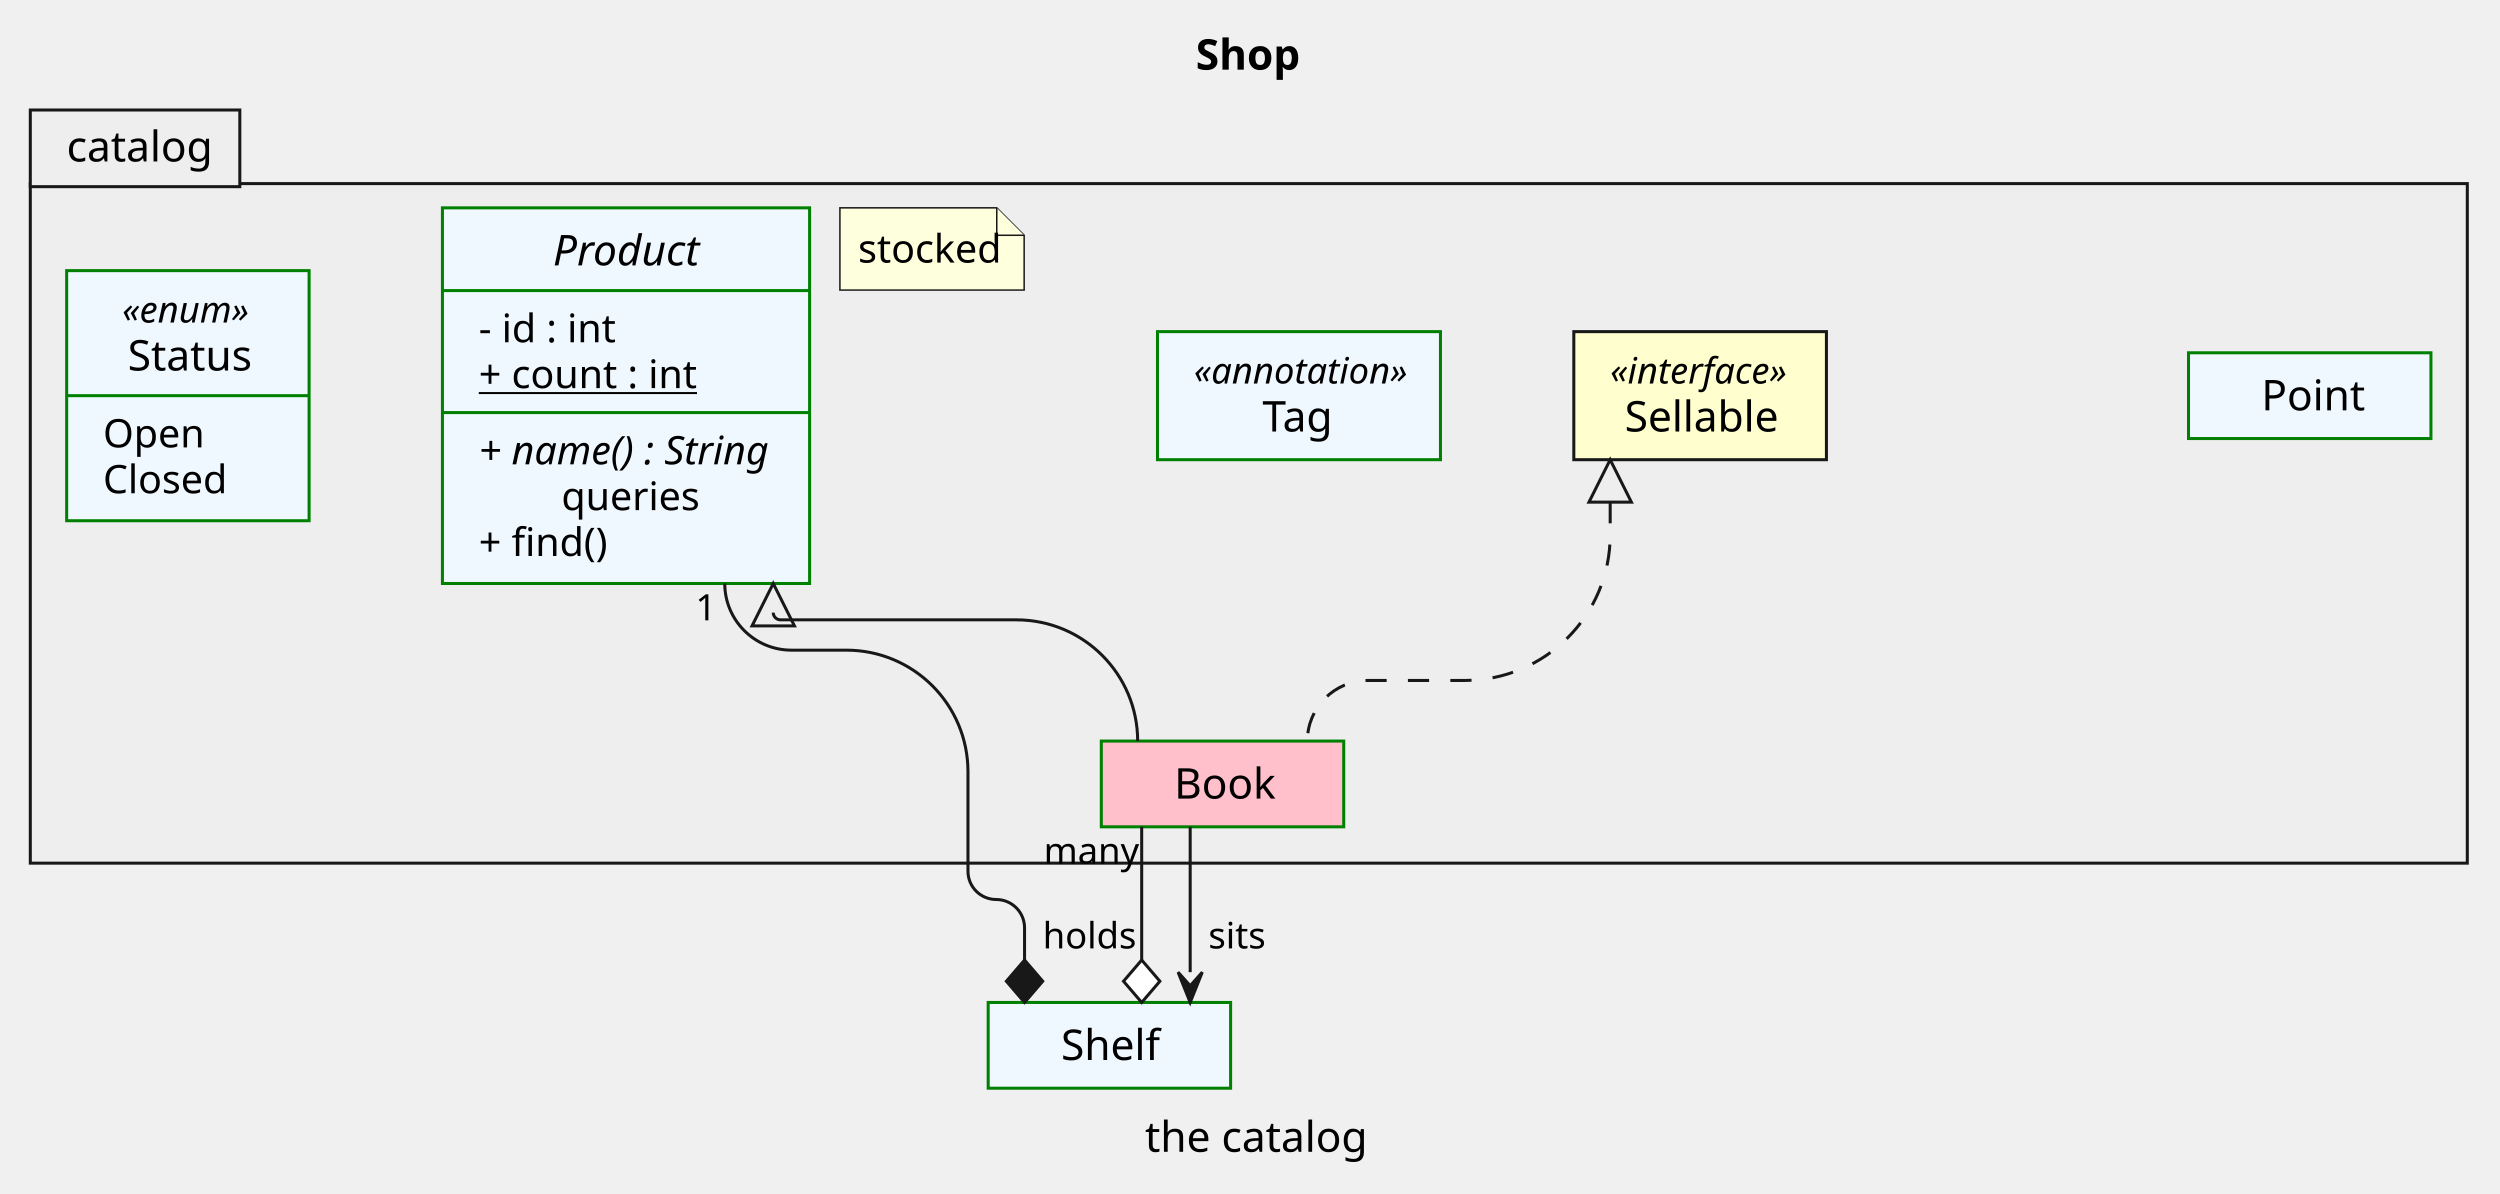
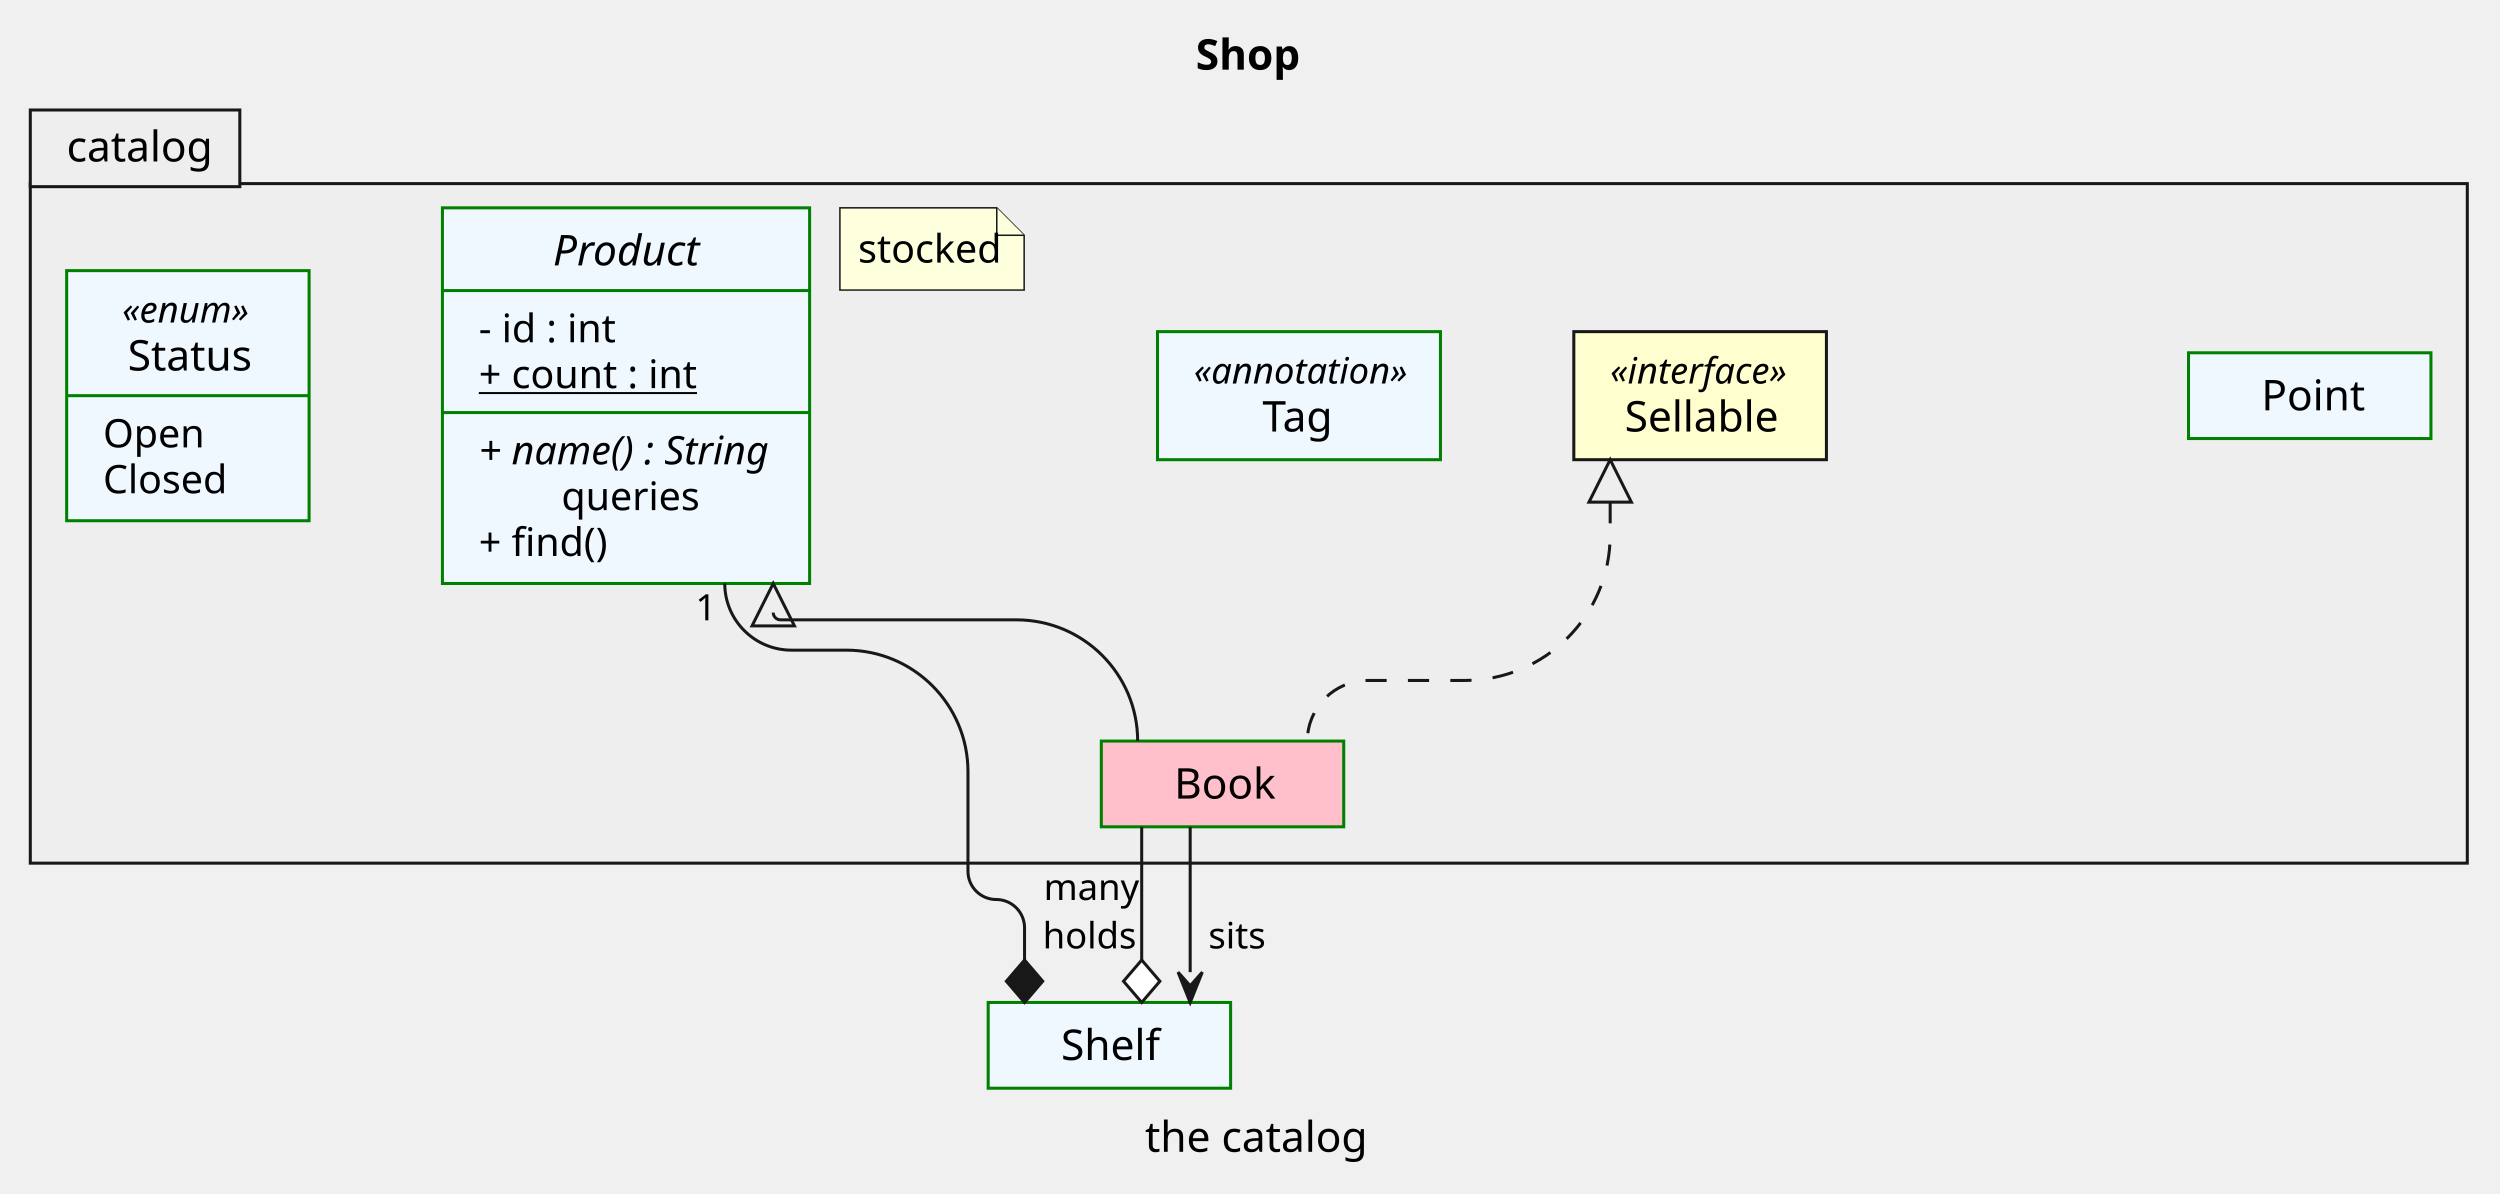
<svg xmlns="http://www.w3.org/2000/svg" width="825" height="394" viewBox="0 0 825 394">
  <g transform="translate(10,10)">
    <g>
      <rect x="0" y="50.59" width="804.21" height="224.25" fill="#EEEEEE" stroke="#181818" stroke-width="1" />
      <rect x="0" y="26.3" width="69.14" height="25.3" fill="#EEEEEE" stroke="#181818" stroke-width="1" />
      <rect x="136" y="58.59" width="121.17" height="123.96" fill="#F0F8FF" stroke="#008000" stroke-width="1" />
      <line x1="136" y1="85.89" x2="257.17" y2="85.89" fill="none" stroke="#008000" stroke-width="1" />
      <line x1="136" y1="126.15" x2="257.17" y2="126.15" fill="none" stroke="#008000" stroke-width="1" />
      <rect x="509.36" y="99.44" width="83.36" height="42.26" fill="#FEFECE" stroke="#181818" stroke-width="1" />
      <rect x="12" y="79.31" width="80" height="82.53" fill="#F0F8FF" stroke="#008000" stroke-width="1" />
      <line x1="12" y1="120.57" x2="92" y2="120.57" fill="none" stroke="#008000" stroke-width="1" />
      <rect x="371.97" y="99.44" width="93.38" height="42.26" fill="#F0F8FF" stroke="#008000" stroke-width="1" />
      <rect x="712.21" y="106.42" width="80" height="28.3" fill="#F0F8FF" stroke="#008000" stroke-width="1" />
      <rect x="353.43" y="234.55" width="80" height="28.3" fill="#FFC0CB" stroke="#008000" stroke-width="1" />
      <rect x="316.1" y="320.81" width="80" height="28.3" fill="#F0F8FF" stroke="#008000" stroke-width="1" />
      <path d="M328.1,306.81 L328.1,296.18 C328.1,291.02 323.92,286.84 318.76,286.84 L318.76,286.84 C313.61,286.84 309.43,282.67 309.43,277.51 L309.43,244.68 C309.43,222.51 291.46,204.55 269.3,204.55 L251.17,204.55 C239.02,204.55 229.17,194.7 229.17,182.55 L229.17,182.55" fill="none" stroke="#181818" stroke-width="1" />
      <polyline points="366.76,306.81 366.76,262.84" fill="none" stroke="#181818" stroke-width="1" />
      <polyline points="382.76,262.84 382.76,310.81" fill="none" stroke="#181818" stroke-width="1" />
      <path d="M245.17,192.15 L245.17,192.15 C245.17,193.47 246.25,194.55 247.57,194.55 L325.43,194.55 C347.52,194.55 365.43,212.46 365.43,234.55 L365.43,234.55" fill="none" stroke="#181818" stroke-width="1" />
      <path d="M521.36,155.7 L521.36,166.55 C521.36,193.06 499.87,214.55 473.36,214.55 L441.43,214.55 C430.38,214.55 421.43,223.5 421.43,234.55 L421.43,234.55" fill="none" stroke="#181818" stroke-width="1" stroke-dasharray="7,7" />
      <path d="M267.17,58.59 L267.17,85.72 L327.97,85.72 L327.97,67.64 L318.93,58.59 Z" fill="#FEFFDD" stroke="#181818" stroke-width="0.5" />
      <path d="M318.93,58.59 L318.93,67.64 L327.97,67.64" fill="#FEFFDD" stroke="#181818" stroke-width="0.5" />
    </g>
    <g>
      <text font-family="sans-serif" xml:space="preserve">
        <tspan x="12" y="43.29" font-size="14" fill="#000000" textLength="45.14" lengthAdjust="spacing">catalog</tspan>
      </text>
      <text font-family="sans-serif" xml:space="preserve">
        <tspan x="172.47" y="77.58" font-size="14" fill="#000000" font-style="italic" textLength="48.24" lengthAdjust="spacing">Product</tspan>
      </text>
      <text font-family="sans-serif" xml:space="preserve">
        <tspan x="148" y="102.95" font-size="13" fill="#000000" textLength="42.63" lengthAdjust="spacing">- id : int</tspan>
      </text>
      <text font-family="sans-serif" xml:space="preserve">
        <tspan x="148" y="118.08" font-size="13" fill="#000000" text-decoration="underline" textLength="67.57" lengthAdjust="spacing">+ count : int</tspan>
      </text>
      <text font-family="sans-serif" xml:space="preserve">
        <tspan x="148" y="143.22" font-size="13" fill="#000000" font-style="italic" textLength="97.17" lengthAdjust="spacing">+ name() : String</tspan>
      </text>
      <text font-family="sans-serif" xml:space="preserve">
        <tspan x="175.27" y="158.35" font-size="13" fill="#000000" textLength="42.63" lengthAdjust="spacing">queries</tspan>
      </text>
      <text font-family="sans-serif" xml:space="preserve">
        <tspan x="148" y="173.48" font-size="13" fill="#000000" textLength="40.82" lengthAdjust="spacing">+ find()</tspan>
      </text>
      <text font-family="sans-serif" xml:space="preserve">
        <tspan x="521.36" y="116.57" font-size="12" fill="#000000" font-style="italic" textLength="59.36" lengthAdjust="spacing">«interface»</tspan>
      </text>
      <text font-family="sans-serif" xml:space="preserve">
        <tspan x="526.14" y="132.4" font-size="14" fill="#000000" textLength="49.8" lengthAdjust="spacing">Sellable</tspan>
      </text>
      <text font-family="sans-serif" xml:space="preserve">
        <tspan x="30.32" y="96.44" font-size="12" fill="#000000" font-style="italic" textLength="43.36" lengthAdjust="spacing">«enum»</tspan>
      </text>
      <text font-family="sans-serif" xml:space="preserve">
        <tspan x="32.15" y="112.27" font-size="14" fill="#000000" textLength="39.69" lengthAdjust="spacing">Status</tspan>
      </text>
      <text font-family="sans-serif" xml:space="preserve">
        <tspan x="24" y="137.63" font-size="13" fill="#000000" textLength="31.8" lengthAdjust="spacing">Open</tspan>
      </text>
      <text font-family="sans-serif" xml:space="preserve">
        <tspan x="24" y="152.77" font-size="13" fill="#000000" textLength="40.46" lengthAdjust="spacing">Closed</tspan>
      </text>
      <text font-family="sans-serif" xml:space="preserve">
        <tspan x="383.97" y="116.57" font-size="12" fill="#000000" font-style="italic" textLength="69.38" lengthAdjust="spacing">«annotation»</tspan>
      </text>
      <text font-family="sans-serif" xml:space="preserve">
        <tspan x="406.6" y="132.4" font-size="14" fill="#000000" textLength="24.12" lengthAdjust="spacing">Tag</tspan>
      </text>
      <text font-family="sans-serif" xml:space="preserve">
        <tspan x="736.25" y="125.41" font-size="14" fill="#000000" textLength="31.91" lengthAdjust="spacing">Point</tspan>
      </text>
      <text font-family="sans-serif" xml:space="preserve">
        <tspan x="377.48" y="253.54" font-size="14" fill="#000000" textLength="31.91" lengthAdjust="spacing">Book</tspan>
      </text>
      <text font-family="sans-serif" xml:space="preserve">
        <tspan x="340.14" y="339.8" font-size="14" fill="#000000" textLength="31.91" lengthAdjust="spacing">Shelf</tspan>
      </text>
      <text font-family="sans-serif" xml:space="preserve">
        <tspan x="334.1" y="302.98" font-size="12" fill="#000000" textLength="28.68" lengthAdjust="spacing">holds</tspan>
      </text>
      <text font-family="sans-serif" xml:space="preserve">
        <tspan x="219.5" y="194.7" font-size="12" fill="#000000" textLength="6.67" lengthAdjust="spacing">1</tspan>
      </text>
      <text font-family="sans-serif" xml:space="preserve">
-         <tspan x="334.42" y="275" font-size="12" fill="#000000" textLength="29.34" lengthAdjust="spacing">many</tspan>
+         <tspan x="334.42" y="287" font-size="12" fill="#000000" textLength="29.34" lengthAdjust="spacing">many</tspan>
      </text>
      <text font-family="sans-serif" xml:space="preserve">
        <tspan x="388.76" y="302.98" font-size="12" fill="#000000" textLength="18" lengthAdjust="spacing">sits</tspan>
      </text>
      <text font-family="sans-serif" xml:space="preserve">
        <tspan x="273.17" y="76.66" font-size="13" fill="#000000" textLength="44.8" lengthAdjust="spacing">stocked</tspan>
      </text>
      <polygon points="328.1,320.81 322.1,313.81 328.1,306.81 334.1,313.81" fill="#181818" stroke="#181818" stroke-width="1" />
      <polygon points="366.76,320.81 360.76,313.81 366.76,306.81 372.76,313.81" fill="#FFFFFF" stroke="#181818" stroke-width="1" />
      <polygon points="378.76,310.81 382.76,320.81 386.76,310.81 382.76,315.31" fill="#181818" stroke="#181818" stroke-width="1" />
      <polygon points="252.17,196.55 245.17,182.55 238.17,196.55" fill="none" stroke="#181818" stroke-width="1" />
      <polygon points="528.36,155.7 521.36,141.7 514.36,155.7" fill="none" stroke="#181818" stroke-width="1" />
      <text font-family="sans-serif" xml:space="preserve">
        <tspan x="384.6" y="12.99" font-size="14" fill="#000000" font-weight="bold" textLength="35" lengthAdjust="spacing">Shop</tspan>
      </text>
      <text font-family="sans-serif" xml:space="preserve">
        <tspan x="367.86" y="370.1" font-size="14" fill="#000000" textLength="68.49" lengthAdjust="spacing">the catalog</tspan>
      </text>
    </g>
  </g>
</svg>
